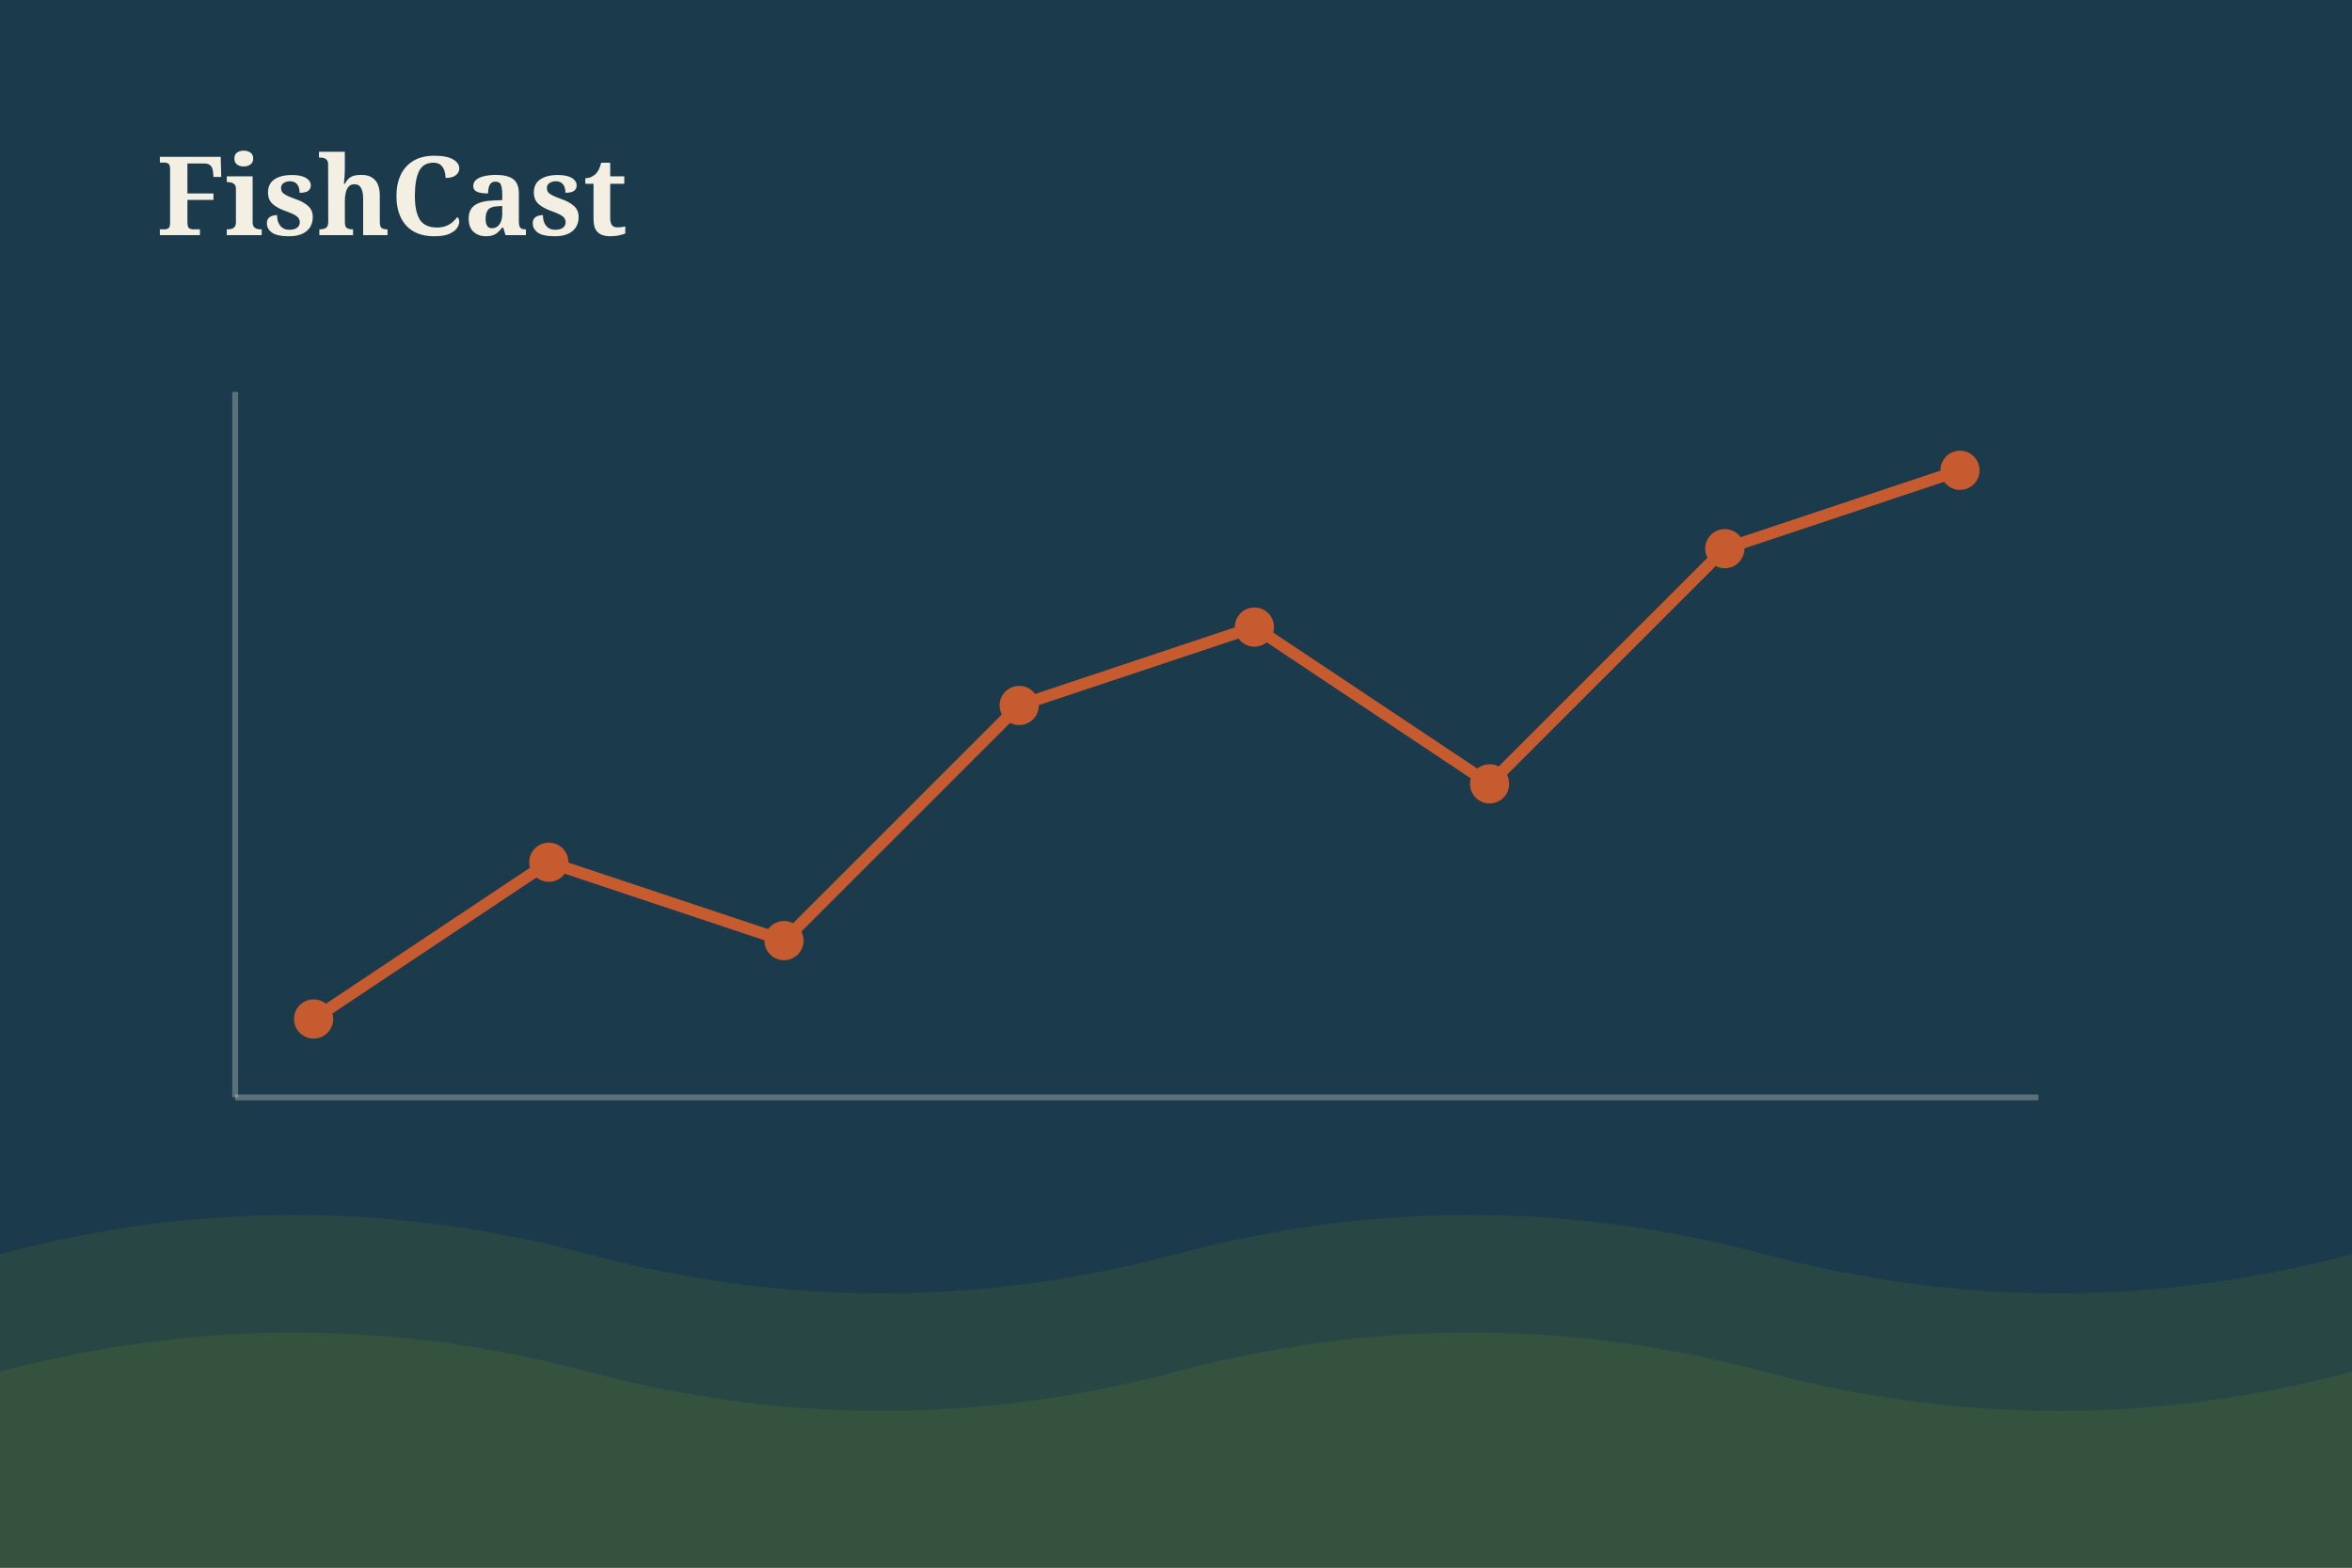
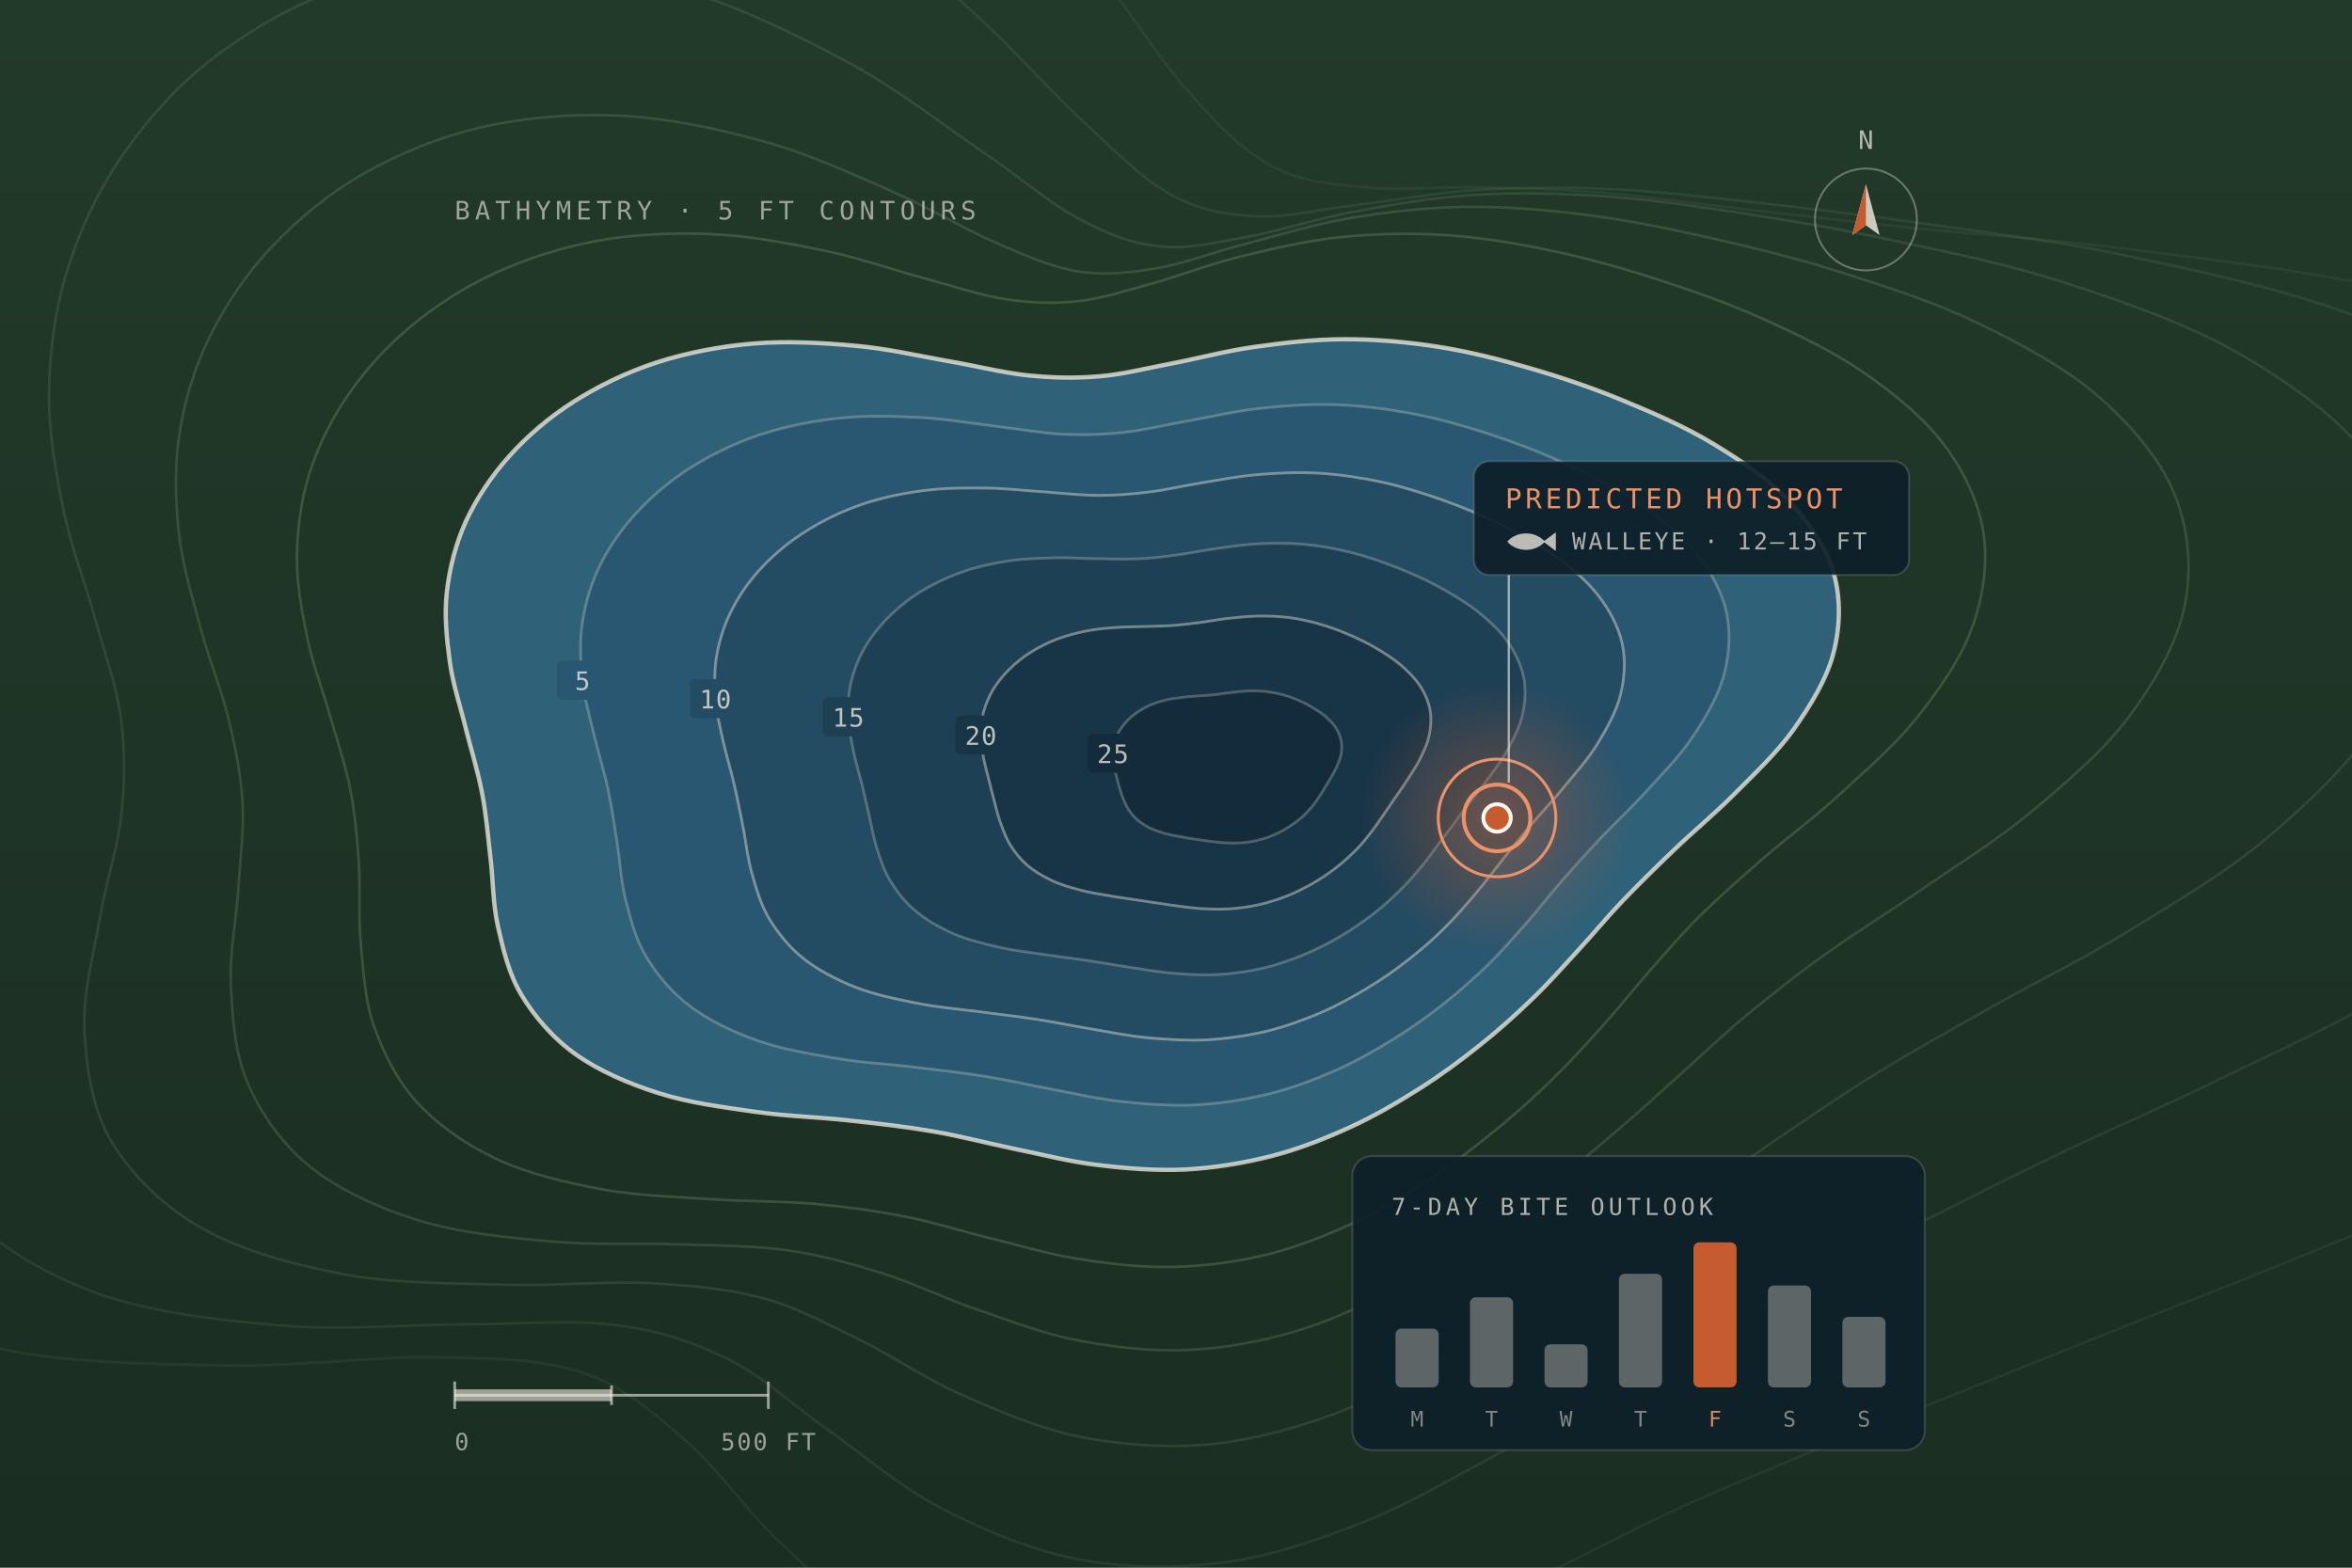
- <svg xmlns="http://www.w3.org/2000/svg" viewBox="0 0 600 400" width="600" height="400">
-   <rect width="600" height="400" fill="#1B3A4B" />
-   <path d="M0,320 Q75,300 150,320 T300,320 T450,320 T600,320 L600,400 L0,400Z" fill="#3D5A3A" opacity="0.4" />
-   <path d="M0,350 Q75,330 150,350 T300,350 T450,350 T600,350 L600,400 L0,400Z" fill="#3D5A3A" opacity="0.6" />
-   <polyline points="80,260 140,220 200,240 260,180 320,160 380,200 440,140 500,120" fill="none" stroke="#C75B30" stroke-width="3" stroke-linecap="round" stroke-linejoin="round" />
-   <circle cx="80" cy="260" r="5" fill="#C75B30" />
-   <circle cx="140" cy="220" r="5" fill="#C75B30" />
-   <circle cx="200" cy="240" r="5" fill="#C75B30" />
-   <circle cx="260" cy="180" r="5" fill="#C75B30" />
-   <circle cx="320" cy="160" r="5" fill="#C75B30" />
-   <circle cx="380" cy="200" r="5" fill="#C75B30" />
-   <circle cx="440" cy="140" r="5" fill="#C75B30" />
-   <circle cx="500" cy="120" r="5" fill="#C75B30" />
-   <line x1="60" y1="100" x2="60" y2="280" stroke="#F4EFE3" stroke-width="1.5" opacity="0.3" />
-   <line x1="60" y1="280" x2="520" y2="280" stroke="#F4EFE3" stroke-width="1.5" opacity="0.3" />
-   <text x="40" y="60" font-family="Georgia, serif" font-size="28" fill="#F4EFE3" font-weight="600">FishCast</text>
+ <svg xmlns="http://www.w3.org/2000/svg" viewBox="0 0 1200 800" width="1200" height="800" role="img">
+   <style>.pulse{animation:pulse 2.6s cubic-bezier(.16,1,.3,1) infinite}@keyframes pulse{0%{transform:scale(.55);opacity:1}100%{transform:scale(1.9);opacity:0}}.bar{animation:bar 3s ease-in-out infinite}@keyframes bar{50%{fill-opacity:.7}} @media (prefers-reduced-motion: reduce) { * { animation: none !important; } }</style>
+   <defs>
+     <linearGradient id="land" x1="0" y1="0" x2="0" y2="1">
+       <stop offset="0" stop-color="#223A2A" />
+       <stop offset="1" stop-color="#1A2E22" />
+     </linearGradient>
+     <radialGradient id="glow" cx="0.5" cy="0.5" r="0.5">
+       <stop offset="0" stop-color="#C75B30" stop-opacity="0.45" />
+       <stop offset="1" stop-color="#C75B30" stop-opacity="0" />
+     </radialGradient>
+   </defs>
+   <rect width="1200" height="800" fill="url(#land)" />
+   <path d="M978.2 366 C967 380.1 952 393.1 939 405 C926 417 912 427.3 900.2 437.5 C888.4 447.8 877.9 457 868.2 466.5 C858.5 476 850.6 485.3 842.3 494.7 C834 504.1 826.6 513.6 818.2 522.9 C809.9 532.2 801.4 541.6 792.2 550.6 C782.9 559.6 773.1 568.6 762.5 577.1 C752 585.7 740.9 594.3 728.8 602.1 C716.8 610 704 617.8 690.3 624.2 C676.5 630.5 661.7 636.4 646.4 640.2 C631.1 643.9 614.5 646.2 598.4 646.5 C582.4 646.9 565.7 644.9 550 642.4 C534.3 639.9 519.1 635.2 504.1 631.6 C489.2 627.9 475.4 623.4 460.5 620.6 C445.7 617.7 431.2 615.8 415.1 614.3 C398.9 612.9 381.7 613.2 363.7 612 C345.8 610.7 325.8 610.3 307.5 607 C289.2 603.6 269.6 599 253.9 591.7 C238.2 584.4 223.7 574.3 213.2 563 C202.7 551.7 195.8 537.6 190.9 524 C186.1 510.5 185.4 495.4 184.1 481.6 C182.7 467.7 183.9 454 183.1 441 C182.2 427.9 181.2 415.7 178.8 403.3 C176.4 390.8 172.3 378.8 168.6 366 C165 353.2 159.9 340.1 157 326.6 C154.2 313 151.4 298.7 151.5 284.6 C151.7 270.5 153.4 255.9 157.7 242.1 C162 228.4 168.7 214.5 177.3 202 C185.9 189.4 196.8 177.2 209.4 166.7 C221.9 156.3 236.7 146.6 252.6 139.3 C268.6 132 286.8 126.1 305.2 122.8 C323.7 119.5 344.1 118.6 363.3 119.5 C382.5 120.3 402.6 124.2 420.6 127.9 C438.6 131.6 455.8 137.8 471.2 141.9 C486.7 146.1 500 150.7 513.2 152.7 C526.3 154.7 537.5 155 550 153.7 C562.5 152.3 574.5 148.3 588.3 144.5 C602 140.7 616.8 134.9 632.6 131 C648.4 127.1 665.8 123 683 121.1 C700.3 119.3 718.6 118.8 736.4 119.9 C754.2 121 772.1 123.9 790 127.6 C807.9 131.3 825.8 136.2 843.8 142 C861.9 147.8 880.6 154.3 898.3 162.2 C916.1 170.2 934.8 179.1 950.4 189.8 C965.9 200.5 981.3 212.9 991.6 226.6 C1001.9 240.2 1009.5 256 1011.9 271.6 C1014.4 287.3 1011.8 304.5 1006.2 320.2 C1000.6 335.9 989.4 351.9 978.2 366 Z" fill="none" stroke="#7E9A74" stroke-opacity="0.32" stroke-width="1.3" />
+   <path d="M1086 366 C1072.9 383.6 1053.3 400.1 1035.7 414.8 C1018.1 429.4 997.7 441.9 980.4 453.9 C963 465.9 946.4 476.1 931.8 486.6 C917.1 497 904.8 506.8 892.6 516.8 C880.5 526.8 870.1 536.8 859 546.7 C847.9 556.7 837.2 566.6 825.8 576.3 C814.4 586 802.9 595.6 790.6 605 C778.3 614.5 765.7 623.9 752.2 632.9 C738.6 642 724.6 651.3 709.2 659.1 C693.9 666.8 677.5 674.6 660.2 679.6 C643 684.6 624.1 688.2 605.8 688.9 C587.4 689.7 568 687.5 550 684 C532 680.6 514.5 673.7 497.8 668 C481.2 662.3 466.2 654.8 450.3 649.8 C434.3 644.8 419.5 640.6 402.2 638.1 C384.8 635.6 366.5 635.7 346.3 635 C326.1 634.2 302.9 635.6 280.7 633.5 C258.6 631.5 233.7 629.1 213.3 622.7 C192.8 616.3 172.6 607 158.1 595.3 C143.6 583.6 133 568 126.3 552.5 C119.6 537 118.6 519 117.8 502.5 C117 486 120.7 469.1 121.6 453.5 C122.6 437.9 124.6 423.4 123.7 408.8 C122.8 394.2 119.9 380.6 116.4 366 C112.8 351.4 106.7 336.7 102.5 321.1 C98.3 305.5 93.2 289 91.3 272.3 C89.5 255.7 88.9 238.1 91.6 221.2 C94.2 204.4 99.4 187.1 107.3 171.2 C115.3 155.2 125.9 139.4 139 125.6 C152.1 111.8 167.9 98.6 185.9 88.4 C203.8 78.3 224.8 69.6 246.7 64.7 C268.7 59.8 293.6 57.8 317.6 59.1 C341.5 60.4 367.4 65.9 390.5 72.4 C413.5 78.8 436.2 89.4 455.8 98 C475.4 106.6 492.5 117.2 508.2 123.9 C523.9 130.7 536.4 136.3 550 138.5 C563.6 140.6 575.4 139.3 589.5 137 C603.7 134.7 618.4 128.9 634.8 124.6 C651.3 120.4 669.6 114.6 688.3 111.4 C707.1 108.2 727.2 105.9 747.2 105.6 C767.2 105.3 787.5 106.9 808.2 109.5 C828.8 112.1 849.5 116.2 871.2 121.1 C893 126 915.7 131.5 938.5 138.7 C961.3 145.9 986.2 153.9 1008.1 164.4 C1030 174.9 1053.1 187.2 1070 201.8 C1086.9 216.4 1101.9 233.8 1109.3 251.8 C1116.7 269.7 1118.5 290.3 1114.6 309.3 C1110.7 328.4 1099.2 348.4 1086 366 Z" fill="none" stroke="#7E9A74" stroke-opacity="0.26" stroke-width="1.3" />
+   <path d="M1213.9 366 C1201.2 387.6 1178.8 408.7 1157.4 427 C1136 445.2 1108.9 461 1085.5 475.4 C1062.1 489.8 1037.9 501.6 1016.9 513.4 C995.9 525.3 977.2 535.6 959.7 546.3 C942.2 557 927.2 567.4 911.9 577.7 C896.6 588 882.5 598.2 867.9 608.3 C853.2 618.4 838.9 628.3 824 638.2 C809.2 648.2 794.4 658.2 778.8 668.1 C763.2 678 747.5 688.6 730.3 697.8 C713.1 707 695 716.8 675.6 723.4 C656.3 730 635.1 735.7 614.1 737.3 C593.2 738.9 570.6 737.2 550 733 C529.4 728.7 508.9 719.8 490.3 711.6 C471.7 703.4 455.3 691.8 438.4 683.6 C421.5 675.4 406.8 667.2 389 662.4 C371.1 657.6 353 656 331.3 654.8 C309.5 653.7 284.3 656.3 258.6 655.6 C232.8 654.8 202.6 655.2 176.8 650.5 C151 645.8 123.6 638.4 103.6 627.1 C83.7 615.9 67.2 599.8 57.1 582.9 C47 566.1 44.1 545.2 43.1 526.1 C42.1 506.9 47.9 486.4 51.1 467.9 C54.2 449.4 60.3 432 62 415 C63.8 398 63.8 382.6 61.6 366 C59.3 349.4 53.4 333.3 48.5 315.7 C43.7 298 36.3 279.5 32.4 260.3 C28.5 241 24.8 220.5 25 200.2 C25.3 180 27.9 158.9 34 138.9 C40.1 118.9 49.3 98.6 61.7 80.4 C74.2 62.2 89.8 44.1 108.8 29.6 C127.7 15.2 150.3 1.8 175.2 -6.3 C200.1 -14.5 229.3 -19.6 258.2 -19.4 C287 -19.1 319.3 -13.6 348.4 -5.1 C377.4 3.5 407.2 18.1 432.5 31.7 C457.8 45.3 480.4 63.2 500 76.5 C519.6 89.8 534.8 103.2 550 111.4 C565.2 119.6 577.1 124.1 591.5 125.7 C605.9 127.3 619.7 123.8 636.2 120.9 C652.6 118 670.8 111.7 690.1 108.2 C709.4 104.6 730.6 100.8 751.8 99.5 C773.1 98.1 795 98.6 817.6 100.1 C840.2 101.6 862.9 104.9 887.6 108.6 C912.3 112.4 938.3 116.7 966 122.7 C993.6 128.6 1024.5 134.9 1053.6 144.3 C1082.7 153.8 1115 164.9 1140.7 179.5 C1166.3 194 1191.8 212.1 1207.3 231.7 C1222.9 251.4 1233 275 1234.1 297.3 C1235.1 319.7 1226.7 344.4 1213.9 366 Z" fill="none" stroke="#7E9A74" stroke-opacity="0.2" stroke-width="1.3" />
+   <path d="M1363.9 366 C1355 392.3 1333.1 419.3 1309.8 442.3 C1286.6 465.2 1253.6 485.7 1224.2 503.7 C1194.8 521.7 1162 536.3 1133.5 550.2 C1105 564.2 1077.9 575.8 1053.3 587.5 C1028.7 599.3 1007 610.1 985.8 620.9 C964.5 631.8 945.3 642.2 925.8 652.5 C906.3 662.8 887.6 672.6 868.9 682.8 C850.1 693 832 703 813.2 713.6 C794.5 724.1 776.3 735.5 756.5 746.1 C736.7 756.7 716.5 768.6 694.5 777.2 C672.5 785.7 648.6 794.2 624.5 797.3 C600.4 800.3 574 800.3 550 795.7 C526 791.1 501.6 780.7 480.3 769.7 C459 758.6 440.3 742.2 422.2 729.5 C404.2 716.9 389.8 702.7 371.9 693.8 C354 684.9 337.3 679.3 315 676.3 C292.7 673.3 266.9 675.7 238.2 675.8 C209.5 675.8 174.5 679.1 142.8 676.4 C111.2 673.7 75.3 669.5 48.3 659.5 C21.3 649.5 -3.7 634.2 -19.2 616.5 C-34.7 598.9 -42.1 575.6 -44.7 553.8 C-47.4 532 -40.4 507.4 -35.1 485.5 C-29.9 463.6 -18.9 442.5 -13.4 422.5 C-7.9 402.6 -2.8 384.8 -2.1 366 C-1.5 347.2 -5.3 329.5 -9.7 309.8 C-14.1 290.1 -22.8 269.7 -28.4 247.8 C-34.1 226 -41 202.4 -43.6 178.5 C-46.2 154.7 -47.2 129.3 -43.9 104.6 C-40.6 79.9 -34.3 54.2 -23.8 30.4 C-13.2 6.5 0.7 -18 19.4 -38.5 C38 -59.1 60.9 -79.3 87.9 -93.1 C114.9 -106.9 147.4 -117.9 181.1 -121.1 C214.8 -124.3 254 -121.3 290 -112.5 C326.1 -103.6 364.8 -86.2 397.5 -67.9 C430.2 -49.6 460.9 -23.9 486.3 -2.7 C511.8 18.5 531.7 42.5 550 59.4 C568.3 76.3 581.2 90.1 596.2 98.6 C611.2 107.1 623.9 109.3 639.9 110.3 C655.9 111.3 673 106.8 692 104.6 C711 102.4 732.2 98.3 753.8 96.9 C775.3 95.6 797.8 95.4 821.3 96.5 C844.8 97.5 868.1 100.3 894.7 103.2 C921.2 106.2 949 109.5 980.7 114 C1012.4 118.6 1048.4 122.8 1084.9 130.5 C1121.5 138.3 1163.8 147.1 1200.1 160.7 C1236.4 174.3 1275.4 191.7 1302.6 212.3 C1329.7 232.9 1352.8 258.8 1363.1 284.4 C1373.3 310 1372.7 339.7 1363.9 366 Z" fill="none" stroke="#7E9A74" stroke-opacity="0.15" stroke-width="1.3" />
+   <path d="M1520 366 C1520 397.2 1503.8 430.9 1482.4 459.6 C1461 488.2 1425.1 515 1391.4 537.9 C1357.8 560.7 1316.5 579.5 1280.4 596.6 C1244.2 613.8 1207.5 627.4 1174.5 640.9 C1141.5 654.4 1111.3 666 1082.5 677.5 C1053.6 689 1027.3 699.6 1001.3 710 C975.3 720.4 950.6 729.9 926.4 739.9 C902.2 749.9 879 759.4 855.9 770 C832.8 780.6 811 792.1 787.8 803.7 C764.6 815.3 741.7 829 716.5 839.7 C691.3 850.3 664.4 862.2 636.6 867.5 C608.9 872.9 578.2 875.7 550 871.7 C521.8 867.6 492.4 856.8 467.6 843.2 C442.8 829.6 420.6 808.1 401 790 C381.3 772 366.9 749.8 349.6 734.9 C332.2 719.9 318.2 707.4 296.8 700.3 C275.4 693.3 251.4 693.2 221.3 692.6 C191.2 692 153.1 697.5 116.1 696.8 C79.1 696 34.6 695.9 -0.6 688.1 C-35.7 680.2 -71.6 667.2 -94.8 649.8 C-117.9 632.4 -133 607.7 -139.4 583.7 C-145.8 559.7 -139.8 531 -133.3 505.6 C-126.8 480.2 -110.6 454.5 -100.5 431.3 C-90.3 408 -78 387.2 -72.6 366 C-67.2 344.8 -66.2 325.6 -68.1 304 C-70.1 282.4 -78.1 260.6 -84.3 236.4 C-90.6 212.3 -100.2 186.3 -105.5 159 C-110.9 131.7 -115.9 102.3 -116.2 72.8 C-116.5 43.2 -114.4 11.8 -107.3 -18.5 C-100.1 -48.8 -89.7 -80.7 -73.2 -109.1 C-56.7 -137.5 -35.6 -166.8 -8.4 -188.8 C18.9 -210.7 52.9 -231 90.3 -241 C127.8 -250.9 173 -254.5 216.2 -248.3 C259.4 -242.2 308 -225.4 349.6 -204.1 C391.2 -182.9 432.5 -150.4 465.9 -121 C499.3 -91.6 526.8 -55.6 550 -27.8 C573.2 -0 588.8 26.9 605.3 45.6 C621.8 64.4 633.6 76.4 648.9 84.7 C664.1 93.1 679.3 93.8 696.9 95.6 C714.6 97.4 734.4 95.1 754.8 95.6 C775.2 96.1 796.7 96.7 819.2 98.5 C841.8 100.4 863.8 103.8 890 106.8 C916.3 109.8 943.1 112.9 976.7 116.4 C1010.2 119.9 1048.6 122.1 1091.3 127.8 C1133.9 133.4 1185.1 138.9 1232.5 150.5 C1280 162.1 1334.3 176.9 1376 197.3 C1417.7 217.6 1458.5 244.3 1482.5 272.4 C1506.5 300.5 1520 334.8 1520 366 Z" fill="none" stroke="#7E9A74" stroke-opacity="0.11" stroke-width="1.3" />
+   <path d="M915.3 372 C906.7 384.1 894.8 395.2 884.5 405.6 C874.2 415.9 863.1 425 853.7 434.1 C844.2 443.2 835.8 451.5 827.6 460 C819.5 468.5 812.6 477 804.9 485.3 C797.2 493.7 789.8 502.1 781.4 510.1 C773 518.2 764.2 526.1 754.6 533.7 C745.1 541.3 734.9 548.8 724 555.7 C713 562.6 701.4 569.5 688.9 575.2 C676.4 580.9 662.9 586.3 648.9 589.9 C634.9 593.5 619.7 596 604.9 596.8 C590.1 597.5 574.6 596.3 560 594.5 C545.4 592.8 531.2 589 517.2 586.2 C503.3 583.3 490.2 579.8 476.2 577.4 C462.3 575 448.4 573.4 433.3 571.8 C418.2 570.1 401.8 569.7 385.6 567.4 C369.4 565.1 351.5 562.8 336.2 557.9 C320.9 553.1 305.5 546.4 293.8 538.1 C282.1 529.8 272.8 518.9 266.2 508 C259.5 497 256.7 484.3 254 472.6 C251.4 460.9 251.6 448.8 250.2 437.5 C248.9 426.1 248 415.4 245.9 404.5 C243.8 393.6 240.5 383.1 237.7 372 C235 360.9 231.1 349.5 229.5 337.8 C227.9 326.1 226.6 313.8 228 301.8 C229.4 289.8 232.5 277.5 237.7 266 C243 254.6 250.5 243.2 259.6 233 C268.7 222.8 279.9 213.1 292.5 205.1 C305 197.1 319.6 190 334.9 185 C350.3 180 367.6 176.7 384.4 175.3 C401.3 173.9 419.4 174.9 435.9 176.4 C452.4 177.8 468.7 181.6 483.4 184.2 C498.1 186.7 511.2 190.1 523.9 191.5 C536.7 192.8 547.8 193.1 560 192.1 C572.2 191.2 584 188.1 597.2 185.6 C610.5 183.1 624.7 179.2 639.5 177.1 C654.3 175 670.4 173.1 686.2 173.1 C701.9 173.1 718.2 174.5 734 177 C749.9 179.5 765.6 183.5 781.3 188.1 C797.1 192.7 812.9 198.1 828.4 204.5 C843.9 210.9 860.2 218 874.3 226.6 C888.4 235.1 902.9 244.9 913.1 255.9 C923.3 266.9 931.8 279.7 935.6 292.6 C939.3 305.5 938.9 319.9 935.5 333.1 C932.1 346.4 923.8 359.9 915.3 372 Z" fill="#2F6178" stroke="#F4EFE3" stroke-opacity="0.75" stroke-width="2.2" />
+   <path d="M863.8 375.7 C857.3 385.6 848.2 394.7 840.4 403.3 C832.6 411.9 824.3 419.6 817 427.3 C809.8 434.9 803.4 442.1 797 449.3 C790.7 456.6 785.1 463.8 778.9 470.9 C772.6 478 766.4 485.2 759.5 492 C752.5 498.8 745 505.5 737 511.9 C728.9 518.3 720.3 524.5 711 530.2 C701.7 536 691.8 541.6 681.2 546.3 C670.6 550.9 659.2 555.3 647.4 558.2 C635.7 561.1 623 563.1 610.6 563.8 C598.2 564.4 585.3 563.5 573 562.2 C560.7 560.9 548.8 558.1 537 555.9 C525.2 553.7 514.1 551.1 502.2 549.2 C490.4 547.3 478.6 546 465.9 544.5 C453.3 542.9 439.6 542.3 426.3 540 C413 537.7 398.5 535.3 386.2 530.9 C373.8 526.5 361.5 520.6 352.1 513.5 C342.7 506.4 335.2 497.3 329.7 488.2 C324.3 479.2 321.7 468.8 319.2 459.1 C316.8 449.4 316.4 439.6 314.9 430.2 C313.4 420.9 312.2 412 310.3 402.9 C308.3 393.8 305.5 385 303.3 375.7 C301.1 366.4 298.2 356.8 297.2 347.1 C296.2 337.4 295.6 327.2 297.2 317.4 C298.7 307.5 301.7 297.4 306.4 288 C311.1 278.6 317.6 269.3 325.3 261.1 C333 252.8 342.4 244.9 352.9 238.3 C363.3 231.8 375.3 226 387.8 221.8 C400.4 217.7 414.5 214.8 428.2 213.4 C441.8 211.9 456.5 212.4 469.9 213.1 C483.3 213.8 496.5 216.2 508.5 217.6 C520.6 219 531.5 221.1 542.2 221.6 C553 222.1 562.5 221.8 573 220.7 C583.5 219.6 593.7 217 605.1 215 C616.4 213 628.6 210.1 641.1 208.6 C653.6 207.2 667.1 206.1 680.3 206.5 C693.4 206.9 706.9 208.5 720 211 C733.1 213.4 746 217.1 758.9 221.2 C771.7 225.4 784.6 230.2 797 235.9 C809.5 241.5 822.4 247.8 833.5 255.1 C844.6 262.5 855.8 270.9 863.6 280.1 C871.4 289.4 877.7 300.1 880.4 310.7 C883.1 321.3 882.5 333.1 879.7 343.9 C876.9 354.7 870.4 365.8 863.8 375.7 Z" fill="#295670" stroke="#F4EFE3" stroke-opacity="0.26" stroke-width="1.4" />
+   <path d="M815.2 379.3 C810.4 387.2 803.9 394.4 798.2 401.3 C792.6 408.2 786.7 414.4 781.4 420.6 C776.1 426.9 771.4 432.7 766.6 438.7 C761.8 444.7 757.5 450.6 752.5 456.4 C747.6 462.2 742.6 468 737 473.5 C731.4 479.1 725.3 484.5 718.7 489.6 C712.2 494.8 705.1 499.7 697.5 504.3 C690 508.8 681.9 513.3 673.3 517 C664.7 520.6 655.4 524 645.9 526.3 C636.4 528.5 626.2 530 616.2 530.6 C606.2 531.1 595.9 530.5 586 529.6 C576.1 528.7 566.5 526.7 556.9 525.1 C547.3 523.5 538.2 521.6 528.6 520.1 C519 518.6 509.3 517.6 499.2 516.2 C489 514.9 478.1 514 467.7 511.9 C457.2 509.8 445.9 507.5 436.3 503.7 C426.7 499.9 417.3 495 410 489.2 C402.7 483.4 396.9 476.1 392.5 468.9 C388.1 461.6 385.9 453.5 383.7 445.9 C381.5 438.2 380.7 430.5 379.3 423 C377.8 415.6 376.5 408.5 374.8 401.2 C373.2 393.9 370.9 386.8 369.2 379.3 C367.6 371.9 365.6 364.2 365 356.5 C364.5 348.7 364.4 340.6 366 332.8 C367.5 325 370.2 317.1 374.2 309.7 C378.1 302.3 383.4 295 389.7 288.5 C396 282 403.5 275.8 411.8 270.7 C420.1 265.5 429.6 260.9 439.4 257.5 C449.3 254.1 460.2 251.8 470.9 250.4 C481.6 249 492.9 248.9 503.4 249.1 C513.8 249.2 524.2 250.5 533.7 251.1 C543.3 251.8 552 252.8 560.7 252.8 C569.4 252.8 577.4 252.2 586 251.1 C594.6 250.1 603.2 248 612.5 246.5 C621.8 245 631.8 243 641.9 242.2 C652.1 241.3 662.9 240.9 673.4 241.5 C683.9 242.2 694.6 243.8 705 246 C715.3 248.3 725.5 251.5 735.6 255 C745.6 258.6 755.7 262.7 765.3 267.5 C774.8 272.2 784.7 277.5 793 283.5 C801.4 289.6 809.7 296.4 815.4 303.9 C821.2 311.3 825.7 319.8 827.6 328.3 C829.5 336.7 828.9 345.9 826.8 354.4 C824.8 362.9 819.9 371.5 815.2 379.3 Z" fill="#234B62" stroke="#F4EFE3" stroke-opacity="0.42" stroke-width="1.4" />
+   <path d="M769 383 C765.8 388.8 761.4 394.2 757.7 399.4 C753.9 404.6 749.9 409.4 746.3 414.1 C742.7 418.9 739.4 423.5 735.9 428 C732.5 432.6 729.3 437.2 725.7 441.6 C722 446.1 718.2 450.5 713.9 454.7 C709.6 458.9 705 463 700 466.9 C694.9 470.7 689.5 474.5 683.7 477.9 C677.9 481.3 671.7 484.5 665.1 487.2 C658.6 489.9 651.5 492.4 644.3 494.1 C637.1 495.7 629.4 496.8 621.8 497.3 C614.3 497.7 606.5 497.3 599 496.7 C591.5 496.1 584.2 494.8 576.9 493.7 C569.6 492.6 562.6 491.3 555.3 490.2 C547.9 489.1 540.6 488.3 533 487.1 C525.3 486 517.2 485.1 509.5 483.3 C501.7 481.5 493.5 479.5 486.5 476.5 C479.5 473.4 472.7 469.6 467.4 465.1 C462 460.7 457.8 455.3 454.5 449.9 C451.1 444.5 449.2 438.5 447.4 432.8 C445.6 427.2 444.7 421.5 443.4 415.9 C442.1 410.3 440.9 405 439.6 399.5 C438.2 394 436.5 388.6 435.4 383 C434.3 377.4 433 371.6 432.8 365.8 C432.6 360 432.9 354 434.2 348.2 C435.6 342.4 437.8 336.5 440.9 331 C444 325.6 448.1 320.2 452.9 315.4 C457.6 310.6 463.2 306 469.4 302.1 C475.6 298.3 482.6 294.9 489.8 292.3 C497 289.6 505.1 287.8 512.9 286.5 C520.7 285.2 528.9 284.9 536.6 284.7 C544.3 284.4 551.9 285 559.1 285.1 C566.2 285.2 572.8 285.5 579.5 285.2 C586.1 285 592.3 284.3 599 283.4 C605.7 282.6 612.4 281.1 619.5 280.1 C626.7 279.1 634.3 277.9 642 277.5 C649.7 277.1 657.9 277.1 665.7 277.8 C673.6 278.5 681.6 280 689.2 281.9 C696.9 283.8 704.5 286.4 711.8 289.3 C719.2 292.1 726.5 295.4 733.4 299.1 C740.3 302.9 747.3 307 753.3 311.6 C759.2 316.3 764.9 321.5 768.9 327.1 C772.9 332.7 776 339.1 777.3 345.3 C778.6 351.6 778.2 358.3 776.8 364.6 C775.4 370.9 772.1 377.2 769 383 Z" fill="#1D4055" stroke="#F4EFE3" stroke-opacity="0.26" stroke-width="1.4" />
+   <path d="M724.8 386.7 C723 390.5 720.4 394.2 718.2 397.7 C716 401.2 713.6 404.4 711.4 407.7 C709.2 410.9 707.1 414.1 704.9 417.2 C702.7 420.4 700.6 423.5 698.1 426.5 C695.7 429.6 693.1 432.6 690.1 435.4 C687.2 438.3 684 441 680.6 443.6 C677.1 446.2 673.4 448.7 669.4 451 C665.4 453.2 661.2 455.4 656.7 457.2 C652.2 458.9 647.5 460.5 642.6 461.6 C637.7 462.7 632.5 463.4 627.4 463.8 C622.3 464.1 617.1 463.9 612 463.6 C606.9 463.2 602 462.5 597 461.8 C592 461.1 587.2 460.3 582.3 459.6 C577.3 458.8 572.3 458.2 567.2 457.3 C562.1 456.4 556.7 455.7 551.6 454.3 C546.5 453 541.2 451.5 536.6 449.3 C532 447.2 527.6 444.5 524.1 441.5 C520.6 438.5 517.8 434.9 515.5 431.3 C513.3 427.7 511.9 423.8 510.5 420 C509.1 416.3 508.3 412.5 507.3 408.8 C506.3 405.1 505.4 401.5 504.5 397.8 C503.6 394.1 502.5 390.4 501.8 386.7 C501.1 382.9 500.4 379 500.4 375.1 C500.4 371.2 500.8 367.2 501.8 363.4 C502.9 359.5 504.5 355.6 506.6 352 C508.8 348.4 511.6 344.9 514.8 341.7 C518 338.5 521.7 335.5 525.8 332.9 C529.9 330.3 534.5 328 539.2 326.2 C543.9 324.4 549.2 323 554.3 322 C559.4 321 564.7 320.5 569.8 320.2 C574.9 319.8 579.9 319.9 584.7 319.7 C589.5 319.5 594 319.5 598.5 319.2 C603.1 318.8 607.4 318.3 612 317.7 C616.6 317.1 621.3 316.2 626.2 315.6 C631.1 315.1 636.3 314.5 641.5 314.4 C646.7 314.3 652.1 314.5 657.4 315.1 C662.6 315.8 667.9 316.9 673 318.4 C678 319.8 683 321.6 687.8 323.7 C692.6 325.7 697.4 328 701.8 330.6 C706.3 333.2 710.7 336.1 714.5 339.2 C718.2 342.4 721.8 346 724.3 349.7 C726.8 353.5 728.7 357.7 729.5 361.8 C730.4 366 730.1 370.4 729.3 374.5 C728.6 378.7 726.7 382.8 724.8 386.7 Z" fill="#183548" stroke="#F4EFE3" stroke-opacity="0.42" stroke-width="1.4" />
+   <path d="M682.4 390.3 C681.6 392.3 680.5 394.2 679.5 396 C678.5 397.8 677.4 399.5 676.4 401.2 C675.4 402.9 674.4 404.6 673.3 406.2 C672.2 407.8 671.1 409.5 669.8 411.1 C668.5 412.6 667.2 414.2 665.6 415.7 C664.1 417.2 662.4 418.6 660.6 419.9 C658.8 421.2 656.8 422.5 654.7 423.7 C652.7 424.8 650.4 425.9 648.1 426.8 C645.8 427.7 643.3 428.4 640.8 429 C638.2 429.6 635.6 429.9 632.9 430.1 C630.3 430.3 627.6 430.2 625 430.1 C622.4 429.9 619.8 429.6 617.2 429.3 C614.6 429 612.1 428.6 609.6 428.2 C607 427.8 604.4 427.4 601.8 426.9 C599.2 426.4 596.5 425.9 593.9 425.2 C591.3 424.4 588.7 423.5 586.4 422.4 C584.1 421.2 582 419.8 580.2 418.3 C578.4 416.7 577 414.9 575.8 413.1 C574.6 411.3 573.8 409.3 573 407.4 C572.2 405.5 571.7 403.6 571.1 401.7 C570.6 399.8 570 398 569.6 396.1 C569.1 394.2 568.6 392.3 568.3 390.3 C568 388.4 567.7 386.4 567.8 384.4 C567.9 382.4 568.1 380.4 568.7 378.4 C569.3 376.5 570.2 374.5 571.3 372.7 C572.5 370.9 573.9 369.1 575.5 367.4 C577.1 365.8 579 364.3 581.1 362.9 C583.1 361.6 585.4 360.4 587.8 359.4 C590.2 358.5 592.8 357.7 595.3 357.1 C597.9 356.5 600.6 356.2 603.1 355.9 C605.7 355.5 608.2 355.4 610.7 355.2 C613.1 355 615.5 354.9 617.9 354.7 C620.3 354.5 622.6 354.1 625 353.8 C627.4 353.6 629.9 353.2 632.5 352.9 C635 352.7 637.7 352.5 640.4 352.6 C643.1 352.6 645.9 352.8 648.5 353.3 C651.2 353.7 653.9 354.3 656.4 355.1 C659 355.9 661.5 356.9 663.9 358 C666.3 359.1 668.6 360.4 670.8 361.8 C673 363.1 675.2 364.6 677 366.3 C678.8 367.9 680.5 369.8 681.7 371.7 C682.9 373.6 683.8 375.7 684.2 377.8 C684.7 379.9 684.6 382.1 684.3 384.2 C684 386.3 683.2 388.4 682.4 390.3 Z" fill="#132B3B" stroke="#F4EFE3" stroke-opacity="0.26" stroke-width="1.4" />
+   <rect x="284.2" y="337.1" width="26" height="20" rx="3" fill="#295670" />
+   <text x="297.2" y="352.1" font-family="ui-monospace, SFMono-Regular, Menlo, Consolas, 'DejaVu Sans Mono', monospace" font-size="13" fill="#F4EFE3" fill-opacity="0.75" letter-spacing="0.5" text-anchor="middle">5</text>
+   <rect x="352" y="346.5" width="26" height="20" rx="3" fill="#234B62" />
+   <text x="365" y="361.5" font-family="ui-monospace, SFMono-Regular, Menlo, Consolas, 'DejaVu Sans Mono', monospace" font-size="13" fill="#F4EFE3" fill-opacity="0.75" letter-spacing="0.5" text-anchor="middle">10</text>
+   <rect x="419.8" y="355.8" width="26" height="20" rx="3" fill="#1D4055" />
+   <text x="432.8" y="370.8" font-family="ui-monospace, SFMono-Regular, Menlo, Consolas, 'DejaVu Sans Mono', monospace" font-size="13" fill="#F4EFE3" fill-opacity="0.75" letter-spacing="0.5" text-anchor="middle">15</text>
+   <rect x="487.4" y="365.1" width="26" height="20" rx="3" fill="#183548" />
+   <text x="500.4" y="380.1" font-family="ui-monospace, SFMono-Regular, Menlo, Consolas, 'DejaVu Sans Mono', monospace" font-size="13" fill="#F4EFE3" fill-opacity="0.75" letter-spacing="0.5" text-anchor="middle">20</text>
+   <rect x="554.8" y="374.4" width="26" height="20" rx="3" fill="#132B3B" />
+   <text x="567.8" y="389.4" font-family="ui-monospace, SFMono-Regular, Menlo, Consolas, 'DejaVu Sans Mono', monospace" font-size="13" fill="#F4EFE3" fill-opacity="0.75" letter-spacing="0.5" text-anchor="middle">25</text>
+   <circle cx="763.8" cy="417.4" r="70" fill="url(#glow)" />
+   <g class="pulse" style="transform-origin:763.8px 417.4px">
+     <circle cx="763.8" cy="417.4" r="30" fill="none" stroke="#EC9268" stroke-width="1.5" />
+   </g>
+   <circle cx="763.8" cy="417.4" r="17" fill="none" stroke="#EC9268" stroke-width="2" />
+   <circle cx="763.8" cy="417.4" r="7" fill="#C75B30" stroke="#FBF8F1" stroke-width="2" />
+   <path d="M769.8 399.4 L769.8 293.4" fill="none" stroke="#F4EFE3" stroke-opacity="0.6" stroke-width="1.2" />
+   <rect x="752" y="235.4" width="222" height="58" rx="8" fill="#0E1F29" fill-opacity="0.92" stroke="#F4EFE3" stroke-opacity="0.16" />
+   <text x="768" y="259.4" font-family="ui-monospace, SFMono-Regular, Menlo, Consolas, 'DejaVu Sans Mono', monospace" font-size="14" fill="#EC9268" fill-opacity="1.0" letter-spacing="1.8" text-anchor="start">PREDICTED HOTSPOT</text>
+   <g transform="translate(769 276.4) scale(0.8)" fill="#F4EFE3" fill-opacity="0.75">
+     <path d="M0 0 C6 -7 18 -7 24 0 C18 7 6 7 0 0 Z" />
+     <path d="M23 0 L31 -6 L31 6 Z" />
+   </g>
+   <text x="802" y="280.4" font-family="ui-monospace, SFMono-Regular, Menlo, Consolas, 'DejaVu Sans Mono', monospace" font-size="12" fill="#F4EFE3" fill-opacity="0.7" letter-spacing="1.2" text-anchor="start">WALLEYE · 12–15 FT</text>
+   <rect x="690" y="590" width="292" height="150" rx="10" fill="#0E1F29" fill-opacity="0.92" stroke="#F4EFE3" stroke-opacity="0.16" />
+   <text x="710" y="620" font-family="ui-monospace, SFMono-Regular, Menlo, Consolas, 'DejaVu Sans Mono', monospace" font-size="12" fill="#F4EFE3" fill-opacity="0.7" letter-spacing="2" text-anchor="start">7-DAY BITE OUTLOOK</text>
+   <rect x="712" y="678" width="22" height="30" rx="3" fill="#F4EFE3" fill-opacity="0.34" />
+   <text x="723" y="728" font-family="ui-monospace, SFMono-Regular, Menlo, Consolas, 'DejaVu Sans Mono', monospace" font-size="11" fill="#F4EFE3" fill-opacity="0.5" letter-spacing="0" text-anchor="middle">M</text>
+   <rect x="750" y="662" width="22" height="46" rx="3" fill="#F4EFE3" fill-opacity="0.34" />
+   <text x="761" y="728" font-family="ui-monospace, SFMono-Regular, Menlo, Consolas, 'DejaVu Sans Mono', monospace" font-size="11" fill="#F4EFE3" fill-opacity="0.5" letter-spacing="0" text-anchor="middle">T</text>
+   <rect x="788" y="686" width="22" height="22" rx="3" fill="#F4EFE3" fill-opacity="0.34" />
+   <text x="799" y="728" font-family="ui-monospace, SFMono-Regular, Menlo, Consolas, 'DejaVu Sans Mono', monospace" font-size="11" fill="#F4EFE3" fill-opacity="0.5" letter-spacing="0" text-anchor="middle">W</text>
+   <rect x="826" y="650" width="22" height="58" rx="3" fill="#F4EFE3" fill-opacity="0.34" />
+   <text x="837" y="728" font-family="ui-monospace, SFMono-Regular, Menlo, Consolas, 'DejaVu Sans Mono', monospace" font-size="11" fill="#F4EFE3" fill-opacity="0.5" letter-spacing="0" text-anchor="middle">T</text>
+   <rect class="bar" x="864" y="634" width="22" height="74" rx="3" fill="#C75B30" fill-opacity="1" />
+   <text x="875" y="728" font-family="ui-monospace, SFMono-Regular, Menlo, Consolas, 'DejaVu Sans Mono', monospace" font-size="11" fill="#EC9268" fill-opacity="0.9" letter-spacing="0" text-anchor="middle">F</text>
+   <rect x="902" y="656" width="22" height="52" rx="3" fill="#F4EFE3" fill-opacity="0.34" />
+   <text x="913" y="728" font-family="ui-monospace, SFMono-Regular, Menlo, Consolas, 'DejaVu Sans Mono', monospace" font-size="11" fill="#F4EFE3" fill-opacity="0.5" letter-spacing="0" text-anchor="middle">S</text>
+   <rect x="940" y="672" width="22" height="36" rx="3" fill="#F4EFE3" fill-opacity="0.34" />
+   <text x="951" y="728" font-family="ui-monospace, SFMono-Regular, Menlo, Consolas, 'DejaVu Sans Mono', monospace" font-size="11" fill="#F4EFE3" fill-opacity="0.5" letter-spacing="0" text-anchor="middle">S</text>
+   <text x="232" y="112" font-family="ui-monospace, SFMono-Regular, Menlo, Consolas, 'DejaVu Sans Mono', monospace" font-size="13" fill="#F4EFE3" fill-opacity="0.6" letter-spacing="2.5" text-anchor="start">BATHYMETRY · 5 FT CONTOURS</text>
+   <g transform="translate(952 112)">
+     <circle r="26" fill="none" stroke="#F4EFE3" stroke-opacity="0.35" />
+     <path d="M0 -18 L7 8 L0 3 L-7 8 Z" fill="#F4EFE3" fill-opacity="0.8" />
+     <path d="M0 -18 L0 3 L-7 8 Z" fill="#C75B30" />
+   </g>
+   <text x="952" y="76" font-family="ui-monospace, SFMono-Regular, Menlo, Consolas, 'DejaVu Sans Mono', monospace" font-size="13" fill="#F4EFE3" fill-opacity="0.7" letter-spacing="0" text-anchor="middle">N</text>
+   <g stroke="#F4EFE3" stroke-opacity="0.6" stroke-width="1.4">
+     <line x1="232" y1="712" x2="392" y2="712" />
+     <line x1="232" y1="705" x2="232" y2="719" />
+     <line x1="312" y1="707" x2="312" y2="717" />
+     <line x1="392" y1="705" x2="392" y2="719" />
+   </g>
+   <rect x="232" y="709" width="80" height="6" fill="#F4EFE3" fill-opacity="0.6" />
+   <text x="232" y="740" font-family="ui-monospace, SFMono-Regular, Menlo, Consolas, 'DejaVu Sans Mono', monospace" font-size="12" fill="#F4EFE3" fill-opacity="0.6" letter-spacing="0" text-anchor="start">0</text>
+   <text x="392" y="740" font-family="ui-monospace, SFMono-Regular, Menlo, Consolas, 'DejaVu Sans Mono', monospace" font-size="12" fill="#F4EFE3" fill-opacity="0.6" letter-spacing="1" text-anchor="middle">500 FT</text>
</svg>
